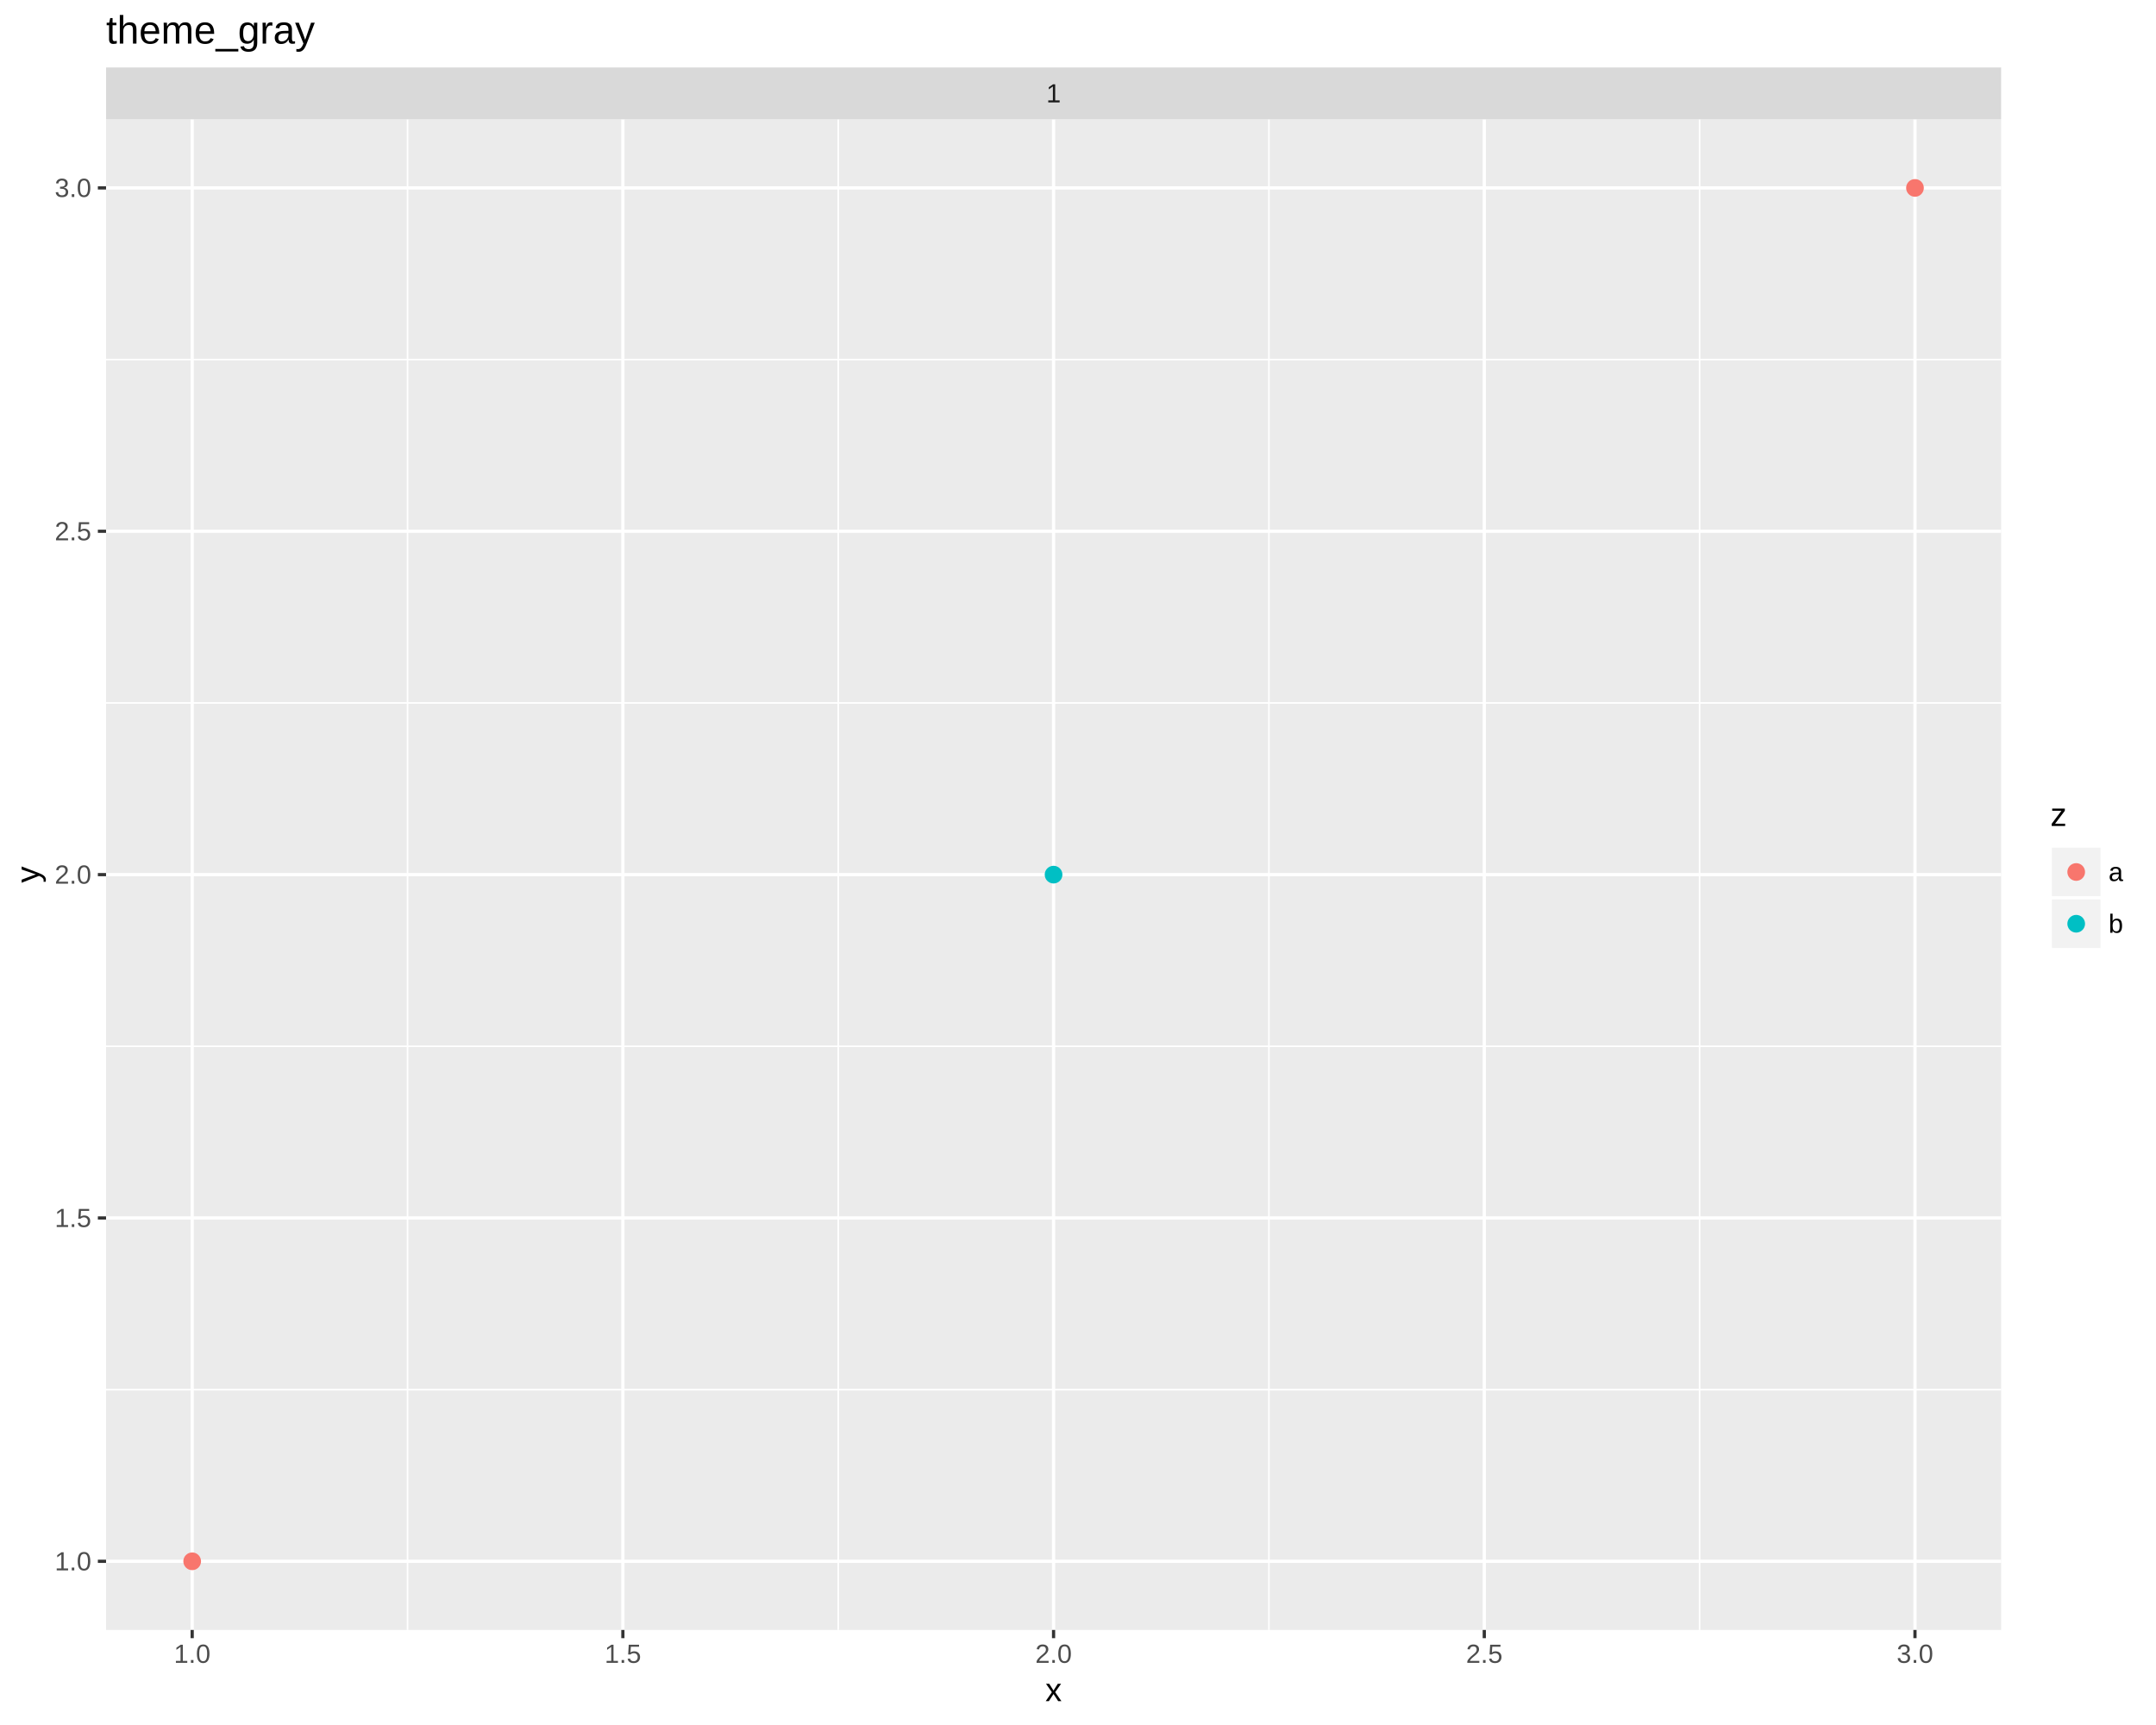
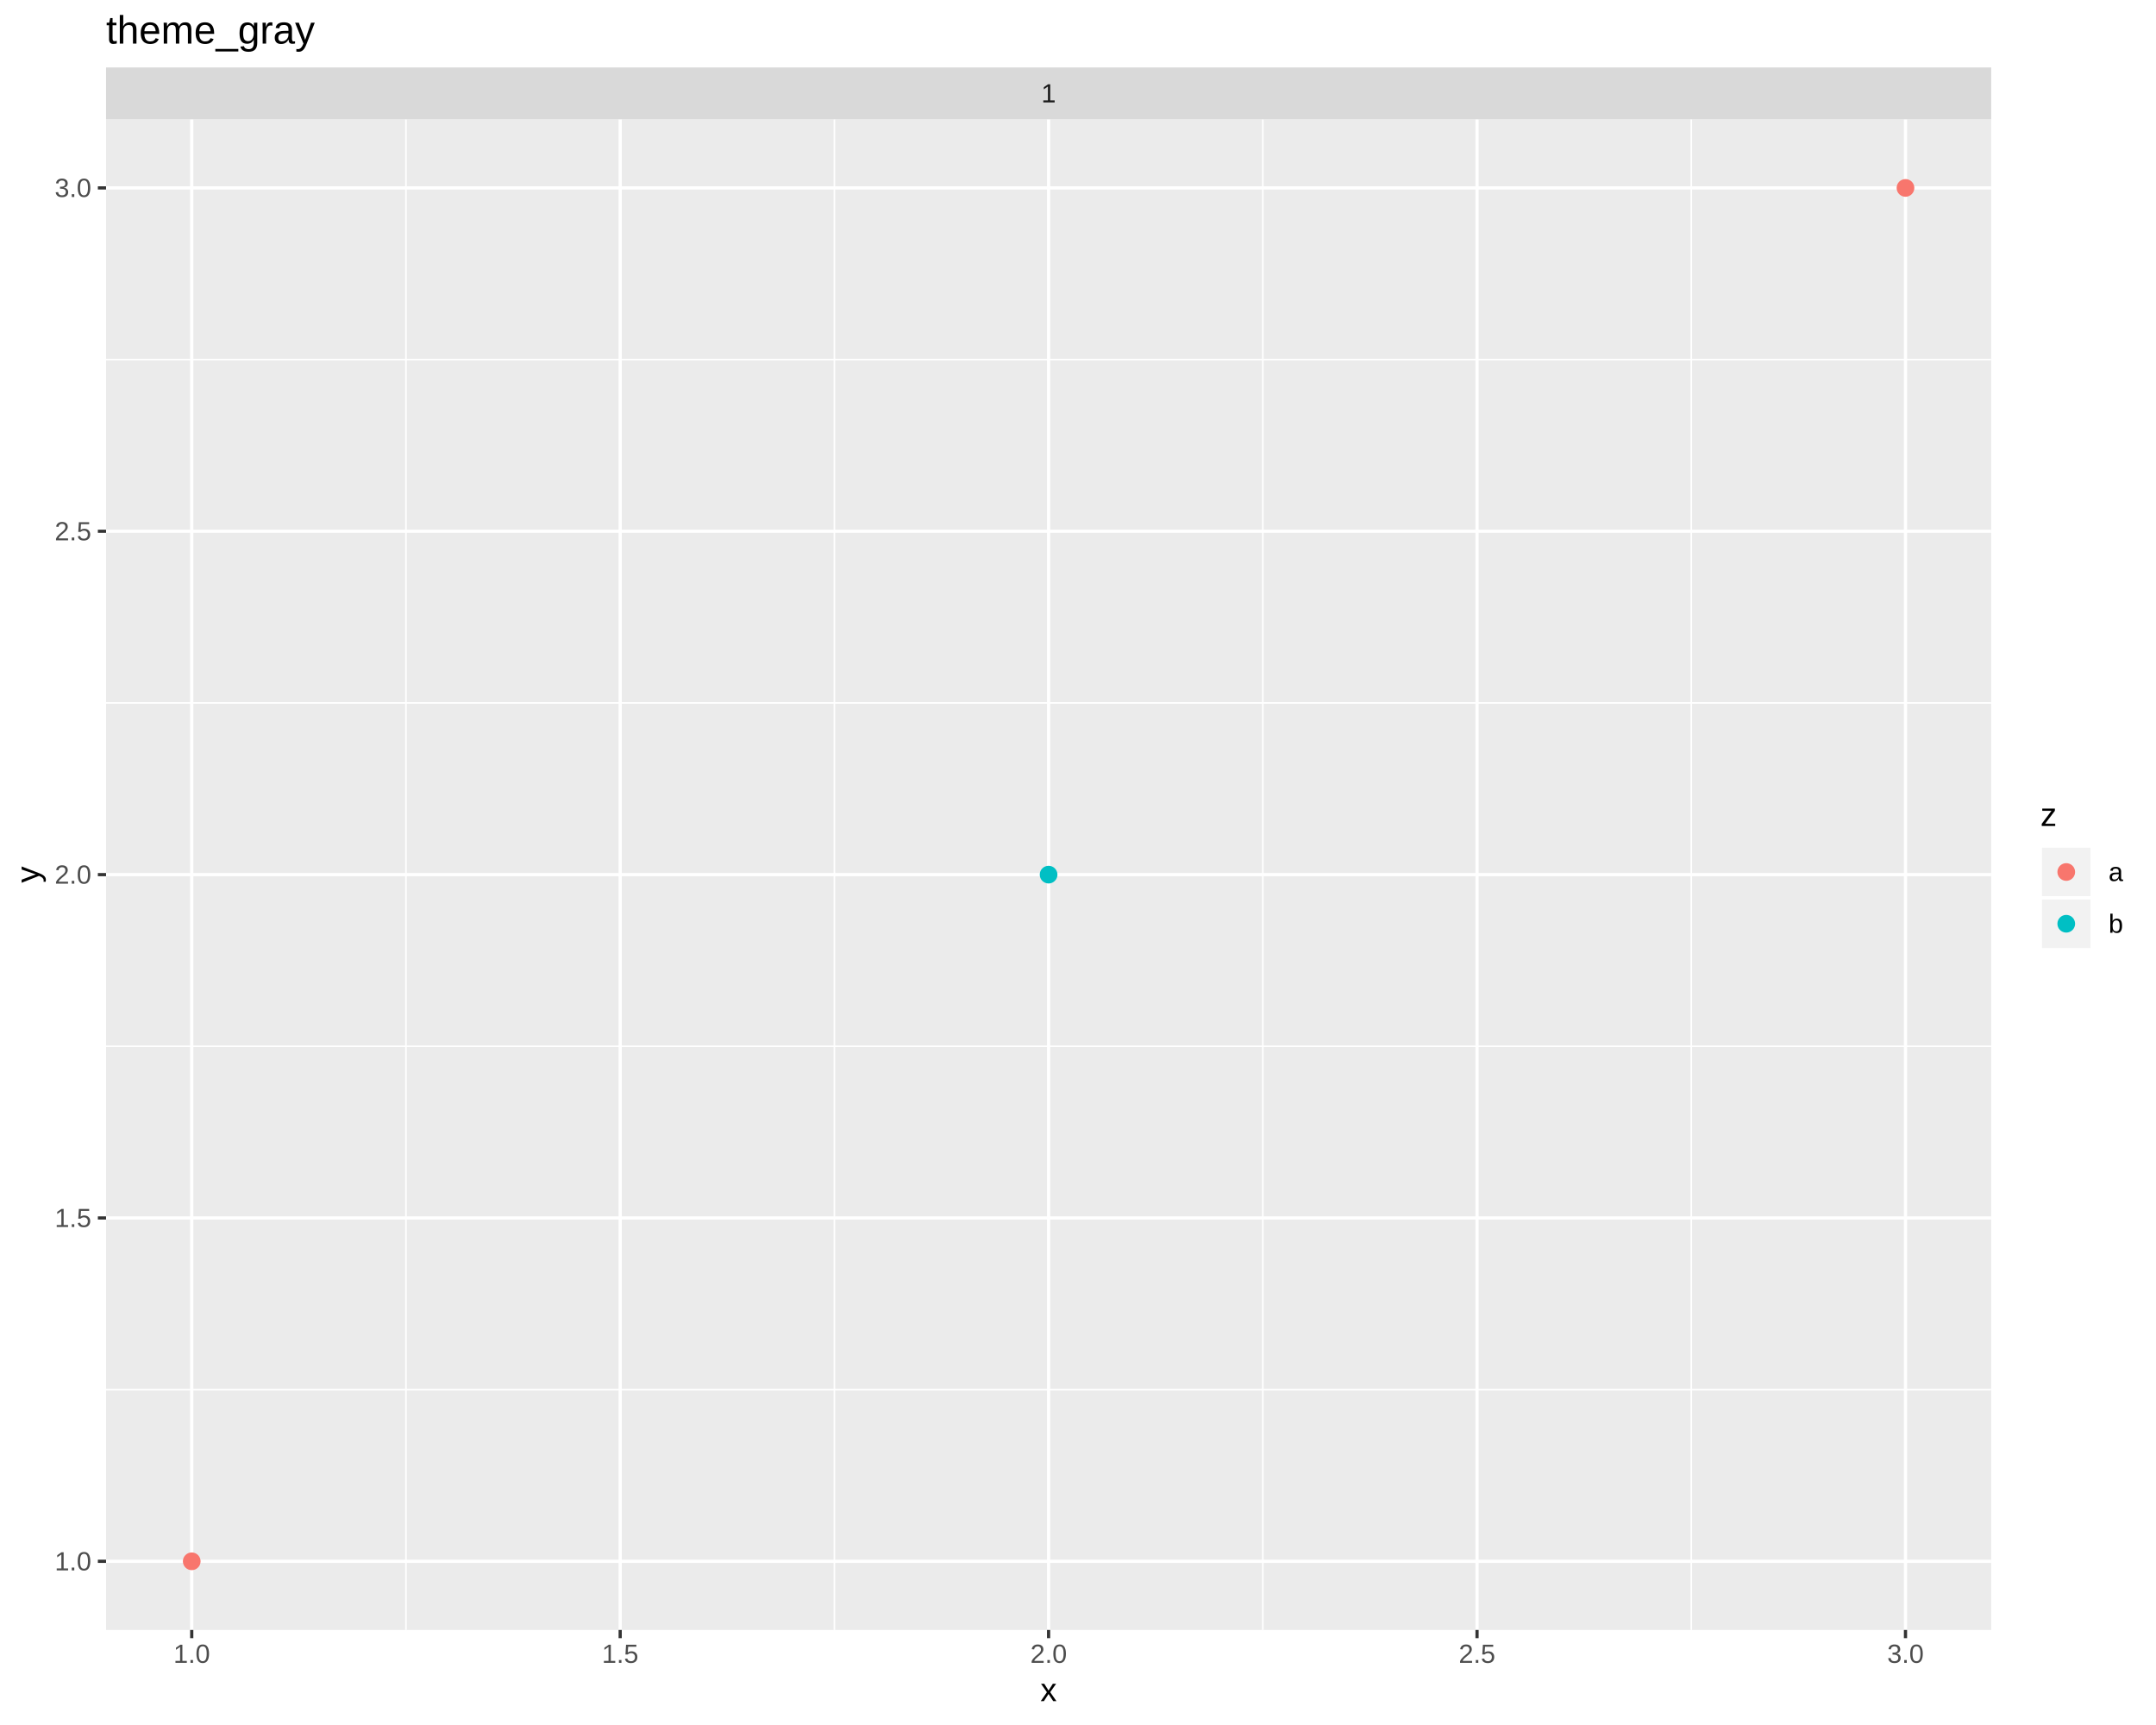
<svg xmlns="http://www.w3.org/2000/svg" viewBox="0 0 720.00 576.00">
  <defs>
    <style type="text/css">
    line, polyline, polygon, path, rect, circle {
      fill: none;
      stroke: #000000;
      stroke-linecap: round;
      stroke-linejoin: round;
      stroke-miterlimit: 10.00;
    }
  </style>
  </defs>
  <rect width="100%" height="100%" style="stroke: none; fill: #FFFFFF;" />
  <rect x="0.00" y="0.00" width="720.00" height="576.00" style="stroke-width: 1.07; stroke: #FFFFFF; fill: #FFFFFF;" />
  <defs>
-     <clipPath id="cpMzUuNDJ8NjY4LjI3fDU0NC4yN3wzOS44Mg==">
-       <rect x="35.42" y="39.82" width="632.86" height="504.45" />
+     <clipPath id="cpMzUuNDJ8NjY0Ljk1fDU0NC4yN3wzOS44Mg==">
+       <rect x="35.42" y="39.82" width="629.54" height="504.45" />
    </clipPath>
  </defs>
-   <rect x="35.42" y="39.82" width="632.86" height="504.45" style="stroke-width: 1.07; stroke: none; fill: #EBEBEB;" clip-path="url(#cpMzUuNDJ8NjY4LjI3fDU0NC4yN3wzOS44Mg==)" />
-   <polyline points="35.42,464.02 668.27,464.02 " style="stroke-width: 0.53; stroke: #FFFFFF; stroke-linecap: butt;" clip-path="url(#cpMzUuNDJ8NjY4LjI3fDU0NC4yN3wzOS44Mg==)" />
-   <polyline points="35.42,349.37 668.27,349.37 " style="stroke-width: 0.53; stroke: #FFFFFF; stroke-linecap: butt;" clip-path="url(#cpMzUuNDJ8NjY4LjI3fDU0NC4yN3wzOS44Mg==)" />
-   <polyline points="35.42,234.72 668.27,234.72 " style="stroke-width: 0.53; stroke: #FFFFFF; stroke-linecap: butt;" clip-path="url(#cpMzUuNDJ8NjY4LjI3fDU0NC4yN3wzOS44Mg==)" />
-   <polyline points="35.42,120.07 668.27,120.07 " style="stroke-width: 0.53; stroke: #FFFFFF; stroke-linecap: butt;" clip-path="url(#cpMzUuNDJ8NjY4LjI3fDU0NC4yN3wzOS44Mg==)" />
-   <polyline points="136.10,544.27 136.10,39.82 " style="stroke-width: 0.53; stroke: #FFFFFF; stroke-linecap: butt;" clip-path="url(#cpMzUuNDJ8NjY4LjI3fDU0NC4yN3wzOS44Mg==)" />
-   <polyline points="279.93,544.27 279.93,39.82 " style="stroke-width: 0.53; stroke: #FFFFFF; stroke-linecap: butt;" clip-path="url(#cpMzUuNDJ8NjY4LjI3fDU0NC4yN3wzOS44Mg==)" />
-   <polyline points="423.76,544.27 423.76,39.82 " style="stroke-width: 0.53; stroke: #FFFFFF; stroke-linecap: butt;" clip-path="url(#cpMzUuNDJ8NjY4LjI3fDU0NC4yN3wzOS44Mg==)" />
-   <polyline points="567.59,544.27 567.59,39.82 " style="stroke-width: 0.53; stroke: #FFFFFF; stroke-linecap: butt;" clip-path="url(#cpMzUuNDJ8NjY4LjI3fDU0NC4yN3wzOS44Mg==)" />
-   <polyline points="35.42,521.34 668.27,521.34 " style="stroke-width: 1.07; stroke: #FFFFFF; stroke-linecap: butt;" clip-path="url(#cpMzUuNDJ8NjY4LjI3fDU0NC4yN3wzOS44Mg==)" />
-   <polyline points="35.42,406.69 668.27,406.69 " style="stroke-width: 1.07; stroke: #FFFFFF; stroke-linecap: butt;" clip-path="url(#cpMzUuNDJ8NjY4LjI3fDU0NC4yN3wzOS44Mg==)" />
-   <polyline points="35.42,292.05 668.27,292.05 " style="stroke-width: 1.07; stroke: #FFFFFF; stroke-linecap: butt;" clip-path="url(#cpMzUuNDJ8NjY4LjI3fDU0NC4yN3wzOS44Mg==)" />
-   <polyline points="35.42,177.40 668.27,177.40 " style="stroke-width: 1.07; stroke: #FFFFFF; stroke-linecap: butt;" clip-path="url(#cpMzUuNDJ8NjY4LjI3fDU0NC4yN3wzOS44Mg==)" />
-   <polyline points="35.42,62.75 668.27,62.75 " style="stroke-width: 1.07; stroke: #FFFFFF; stroke-linecap: butt;" clip-path="url(#cpMzUuNDJ8NjY4LjI3fDU0NC4yN3wzOS44Mg==)" />
-   <polyline points="64.18,544.27 64.18,39.82 " style="stroke-width: 1.07; stroke: #FFFFFF; stroke-linecap: butt;" clip-path="url(#cpMzUuNDJ8NjY4LjI3fDU0NC4yN3wzOS44Mg==)" />
-   <polyline points="208.01,544.27 208.01,39.82 " style="stroke-width: 1.07; stroke: #FFFFFF; stroke-linecap: butt;" clip-path="url(#cpMzUuNDJ8NjY4LjI3fDU0NC4yN3wzOS44Mg==)" />
-   <polyline points="351.84,544.27 351.84,39.82 " style="stroke-width: 1.07; stroke: #FFFFFF; stroke-linecap: butt;" clip-path="url(#cpMzUuNDJ8NjY4LjI3fDU0NC4yN3wzOS44Mg==)" />
-   <polyline points="495.68,544.27 495.68,39.82 " style="stroke-width: 1.07; stroke: #FFFFFF; stroke-linecap: butt;" clip-path="url(#cpMzUuNDJ8NjY4LjI3fDU0NC4yN3wzOS44Mg==)" />
-   <polyline points="639.51,544.27 639.51,39.82 " style="stroke-width: 1.07; stroke: #FFFFFF; stroke-linecap: butt;" clip-path="url(#cpMzUuNDJ8NjY4LjI3fDU0NC4yN3wzOS44Mg==)" />
-   <circle cx="64.18" cy="521.34" r="1.95pt" style="stroke-width: 0.71; stroke: #F8766D; fill: #F8766D;" clip-path="url(#cpMzUuNDJ8NjY4LjI3fDU0NC4yN3wzOS44Mg==)" />
-   <circle cx="351.84" cy="292.05" r="1.95pt" style="stroke-width: 0.71; stroke: #00BFC4; fill: #00BFC4;" clip-path="url(#cpMzUuNDJ8NjY4LjI3fDU0NC4yN3wzOS44Mg==)" />
-   <circle cx="639.51" cy="62.75" r="1.95pt" style="stroke-width: 0.71; stroke: #F8766D; fill: #F8766D;" clip-path="url(#cpMzUuNDJ8NjY4LjI3fDU0NC4yN3wzOS44Mg==)" />
+   <rect x="35.42" y="39.82" width="629.54" height="504.45" style="stroke-width: 1.07; stroke: none; fill: #EBEBEB;" clip-path="url(#cpMzUuNDJ8NjY0Ljk1fDU0NC4yN3wzOS44Mg==)" />
+   <polyline points="35.42,464.02 664.95,464.02 " style="stroke-width: 0.53; stroke: #FFFFFF; stroke-linecap: butt;" clip-path="url(#cpMzUuNDJ8NjY0Ljk1fDU0NC4yN3wzOS44Mg==)" />
+   <polyline points="35.42,349.37 664.95,349.37 " style="stroke-width: 0.53; stroke: #FFFFFF; stroke-linecap: butt;" clip-path="url(#cpMzUuNDJ8NjY0Ljk1fDU0NC4yN3wzOS44Mg==)" />
+   <polyline points="35.42,234.72 664.95,234.72 " style="stroke-width: 0.53; stroke: #FFFFFF; stroke-linecap: butt;" clip-path="url(#cpMzUuNDJ8NjY0Ljk1fDU0NC4yN3wzOS44Mg==)" />
+   <polyline points="35.42,120.07 664.95,120.07 " style="stroke-width: 0.53; stroke: #FFFFFF; stroke-linecap: butt;" clip-path="url(#cpMzUuNDJ8NjY0Ljk1fDU0NC4yN3wzOS44Mg==)" />
+   <polyline points="135.57,544.27 135.57,39.82 " style="stroke-width: 0.53; stroke: #FFFFFF; stroke-linecap: butt;" clip-path="url(#cpMzUuNDJ8NjY0Ljk1fDU0NC4yN3wzOS44Mg==)" />
+   <polyline points="278.65,544.27 278.65,39.82 " style="stroke-width: 0.53; stroke: #FFFFFF; stroke-linecap: butt;" clip-path="url(#cpMzUuNDJ8NjY0Ljk1fDU0NC4yN3wzOS44Mg==)" />
+   <polyline points="421.72,544.27 421.72,39.82 " style="stroke-width: 0.53; stroke: #FFFFFF; stroke-linecap: butt;" clip-path="url(#cpMzUuNDJ8NjY0Ljk1fDU0NC4yN3wzOS44Mg==)" />
+   <polyline points="564.80,544.27 564.80,39.82 " style="stroke-width: 0.53; stroke: #FFFFFF; stroke-linecap: butt;" clip-path="url(#cpMzUuNDJ8NjY0Ljk1fDU0NC4yN3wzOS44Mg==)" />
+   <polyline points="35.42,521.34 664.95,521.34 " style="stroke-width: 1.07; stroke: #FFFFFF; stroke-linecap: butt;" clip-path="url(#cpMzUuNDJ8NjY0Ljk1fDU0NC4yN3wzOS44Mg==)" />
+   <polyline points="35.42,406.69 664.95,406.69 " style="stroke-width: 1.07; stroke: #FFFFFF; stroke-linecap: butt;" clip-path="url(#cpMzUuNDJ8NjY0Ljk1fDU0NC4yN3wzOS44Mg==)" />
+   <polyline points="35.42,292.05 664.95,292.05 " style="stroke-width: 1.07; stroke: #FFFFFF; stroke-linecap: butt;" clip-path="url(#cpMzUuNDJ8NjY0Ljk1fDU0NC4yN3wzOS44Mg==)" />
+   <polyline points="35.42,177.40 664.95,177.40 " style="stroke-width: 1.07; stroke: #FFFFFF; stroke-linecap: butt;" clip-path="url(#cpMzUuNDJ8NjY0Ljk1fDU0NC4yN3wzOS44Mg==)" />
+   <polyline points="35.42,62.75 664.95,62.75 " style="stroke-width: 1.07; stroke: #FFFFFF; stroke-linecap: butt;" clip-path="url(#cpMzUuNDJ8NjY0Ljk1fDU0NC4yN3wzOS44Mg==)" />
+   <polyline points="64.03,544.27 64.03,39.82 " style="stroke-width: 1.07; stroke: #FFFFFF; stroke-linecap: butt;" clip-path="url(#cpMzUuNDJ8NjY0Ljk1fDU0NC4yN3wzOS44Mg==)" />
+   <polyline points="207.11,544.27 207.11,39.82 " style="stroke-width: 1.07; stroke: #FFFFFF; stroke-linecap: butt;" clip-path="url(#cpMzUuNDJ8NjY0Ljk1fDU0NC4yN3wzOS44Mg==)" />
+   <polyline points="350.18,544.27 350.18,39.82 " style="stroke-width: 1.07; stroke: #FFFFFF; stroke-linecap: butt;" clip-path="url(#cpMzUuNDJ8NjY0Ljk1fDU0NC4yN3wzOS44Mg==)" />
+   <polyline points="493.26,544.27 493.26,39.82 " style="stroke-width: 1.07; stroke: #FFFFFF; stroke-linecap: butt;" clip-path="url(#cpMzUuNDJ8NjY0Ljk1fDU0NC4yN3wzOS44Mg==)" />
+   <polyline points="636.34,544.27 636.34,39.82 " style="stroke-width: 1.07; stroke: #FFFFFF; stroke-linecap: butt;" clip-path="url(#cpMzUuNDJ8NjY0Ljk1fDU0NC4yN3wzOS44Mg==)" />
+   <circle cx="64.03" cy="521.34" r="1.95pt" style="stroke-width: 0.71; stroke: #F8766D; fill: #F8766D;" clip-path="url(#cpMzUuNDJ8NjY0Ljk1fDU0NC4yN3wzOS44Mg==)" />
+   <circle cx="350.18" cy="292.05" r="1.95pt" style="stroke-width: 0.71; stroke: #00BFC4; fill: #00BFC4;" clip-path="url(#cpMzUuNDJ8NjY0Ljk1fDU0NC4yN3wzOS44Mg==)" />
+   <circle cx="636.34" cy="62.75" r="1.95pt" style="stroke-width: 0.71; stroke: #F8766D; fill: #F8766D;" clip-path="url(#cpMzUuNDJ8NjY0Ljk1fDU0NC4yN3wzOS44Mg==)" />
  <defs>
    <clipPath id="cpMC4wMHw3MjAuMDB8NTc2LjAwfDAuMDA=">
      <rect x="0.00" y="0.00" width="720.00" height="576.00" />
    </clipPath>
  </defs>
  <defs>
-     <clipPath id="cpMzUuNDJ8NjY4LjI3fDM5LjgyfDIyLjUy">
-       <rect x="35.42" y="22.52" width="632.86" height="17.30" />
+     <clipPath id="cpMzUuNDJ8NjY0Ljk1fDM5LjgyfDIyLjUy">
+       <rect x="35.42" y="22.52" width="629.54" height="17.30" />
    </clipPath>
  </defs>
-   <rect x="35.42" y="22.52" width="632.86" height="17.30" style="stroke-width: 1.07; stroke: none; fill: #D9D9D9;" clip-path="url(#cpMzUuNDJ8NjY4LjI3fDM5LjgyfDIyLjUy)" />
-   <g clip-path="url(#cpMzUuNDJ8NjY4LjI3fDM5LjgyfDIyLjUy)">
-     <text x="349.40" y="34.19" style="font-size: 8.80px; fill: #1A1A1A; font-family: Liberation Sans;" textLength="4.89px" lengthAdjust="spacingAndGlyphs">1</text>
+   <rect x="35.42" y="22.52" width="629.54" height="17.30" style="stroke-width: 1.07; stroke: none; fill: #D9D9D9;" clip-path="url(#cpMzUuNDJ8NjY0Ljk1fDM5LjgyfDIyLjUy)" />
+   <g clip-path="url(#cpMzUuNDJ8NjY0Ljk1fDM5LjgyfDIyLjUy)">
+     <text x="347.74" y="34.19" style="font-size: 8.80px; fill: #1A1A1A; font-family: Liberation Sans;" textLength="4.89px" lengthAdjust="spacingAndGlyphs">1</text>
  </g>
  <defs>
    <clipPath id="cpMC4wMHw3MjAuMDB8NTc2LjAwfDAuMDA=">
      <rect x="0.00" y="0.00" width="720.00" height="576.00" />
    </clipPath>
  </defs>
-   <polyline points="64.18,547.01 64.18,544.27 " style="stroke-width: 1.07; stroke: #333333; stroke-linecap: butt;" clip-path="url(#cpMC4wMHw3MjAuMDB8NTc2LjAwfDAuMDA=)" />
-   <polyline points="208.01,547.01 208.01,544.27 " style="stroke-width: 1.07; stroke: #333333; stroke-linecap: butt;" clip-path="url(#cpMC4wMHw3MjAuMDB8NTc2LjAwfDAuMDA=)" />
-   <polyline points="351.84,547.01 351.84,544.27 " style="stroke-width: 1.07; stroke: #333333; stroke-linecap: butt;" clip-path="url(#cpMC4wMHw3MjAuMDB8NTc2LjAwfDAuMDA=)" />
-   <polyline points="495.68,547.01 495.68,544.27 " style="stroke-width: 1.07; stroke: #333333; stroke-linecap: butt;" clip-path="url(#cpMC4wMHw3MjAuMDB8NTc2LjAwfDAuMDA=)" />
-   <polyline points="639.51,547.01 639.51,544.27 " style="stroke-width: 1.07; stroke: #333333; stroke-linecap: butt;" clip-path="url(#cpMC4wMHw3MjAuMDB8NTc2LjAwfDAuMDA=)" />
+   <polyline points="64.03,547.01 64.03,544.27 " style="stroke-width: 1.07; stroke: #333333; stroke-linecap: butt;" clip-path="url(#cpMC4wMHw3MjAuMDB8NTc2LjAwfDAuMDA=)" />
+   <polyline points="207.11,547.01 207.11,544.27 " style="stroke-width: 1.07; stroke: #333333; stroke-linecap: butt;" clip-path="url(#cpMC4wMHw3MjAuMDB8NTc2LjAwfDAuMDA=)" />
+   <polyline points="350.18,547.01 350.18,544.27 " style="stroke-width: 1.07; stroke: #333333; stroke-linecap: butt;" clip-path="url(#cpMC4wMHw3MjAuMDB8NTc2LjAwfDAuMDA=)" />
+   <polyline points="493.26,547.01 493.26,544.27 " style="stroke-width: 1.07; stroke: #333333; stroke-linecap: butt;" clip-path="url(#cpMC4wMHw3MjAuMDB8NTc2LjAwfDAuMDA=)" />
+   <polyline points="636.34,547.01 636.34,544.27 " style="stroke-width: 1.07; stroke: #333333; stroke-linecap: butt;" clip-path="url(#cpMC4wMHw3MjAuMDB8NTc2LjAwfDAuMDA=)" />
  <g clip-path="url(#cpMC4wMHw3MjAuMDB8NTc2LjAwfDAuMDA=)">
-     <text x="58.07" y="555.25" style="font-size: 8.80px; fill: #4D4D4D; font-family: Liberation Sans;" textLength="12.22px" lengthAdjust="spacingAndGlyphs">1.0</text>
+     <text x="57.92" y="555.25" style="font-size: 8.80px; fill: #4D4D4D; font-family: Liberation Sans;" textLength="12.22px" lengthAdjust="spacingAndGlyphs">1.0</text>
  </g>
  <g clip-path="url(#cpMC4wMHw3MjAuMDB8NTc2LjAwfDAuMDA=)">
-     <text x="201.90" y="555.25" style="font-size: 8.80px; fill: #4D4D4D; font-family: Liberation Sans;" textLength="12.22px" lengthAdjust="spacingAndGlyphs">1.5</text>
+     <text x="201.00" y="555.25" style="font-size: 8.80px; fill: #4D4D4D; font-family: Liberation Sans;" textLength="12.22px" lengthAdjust="spacingAndGlyphs">1.5</text>
  </g>
  <g clip-path="url(#cpMC4wMHw3MjAuMDB8NTc2LjAwfDAuMDA=)">
-     <text x="345.73" y="555.25" style="font-size: 8.80px; fill: #4D4D4D; font-family: Liberation Sans;" textLength="12.22px" lengthAdjust="spacingAndGlyphs">2.0</text>
+     <text x="344.08" y="555.25" style="font-size: 8.80px; fill: #4D4D4D; font-family: Liberation Sans;" textLength="12.22px" lengthAdjust="spacingAndGlyphs">2.0</text>
  </g>
  <g clip-path="url(#cpMC4wMHw3MjAuMDB8NTc2LjAwfDAuMDA=)">
-     <text x="489.57" y="555.25" style="font-size: 8.80px; fill: #4D4D4D; font-family: Liberation Sans;" textLength="12.22px" lengthAdjust="spacingAndGlyphs">2.5</text>
+     <text x="487.15" y="555.25" style="font-size: 8.80px; fill: #4D4D4D; font-family: Liberation Sans;" textLength="12.22px" lengthAdjust="spacingAndGlyphs">2.5</text>
  </g>
  <g clip-path="url(#cpMC4wMHw3MjAuMDB8NTc2LjAwfDAuMDA=)">
-     <text x="633.40" y="555.25" style="font-size: 8.80px; fill: #4D4D4D; font-family: Liberation Sans;" textLength="12.22px" lengthAdjust="spacingAndGlyphs">3.0</text>
+     <text x="630.23" y="555.25" style="font-size: 8.80px; fill: #4D4D4D; font-family: Liberation Sans;" textLength="12.22px" lengthAdjust="spacingAndGlyphs">3.0</text>
  </g>
  <g clip-path="url(#cpMC4wMHw3MjAuMDB8NTc2LjAwfDAuMDA=)">
    <text x="18.27" y="524.37" style="font-size: 8.80px; fill: #4D4D4D; font-family: Liberation Sans;" textLength="12.22px" lengthAdjust="spacingAndGlyphs">1.0</text>
  </g>
  <g clip-path="url(#cpMC4wMHw3MjAuMDB8NTc2LjAwfDAuMDA=)">
    <text x="18.27" y="409.72" style="font-size: 8.80px; fill: #4D4D4D; font-family: Liberation Sans;" textLength="12.22px" lengthAdjust="spacingAndGlyphs">1.5</text>
  </g>
  <g clip-path="url(#cpMC4wMHw3MjAuMDB8NTc2LjAwfDAuMDA=)">
    <text x="18.27" y="295.07" style="font-size: 8.80px; fill: #4D4D4D; font-family: Liberation Sans;" textLength="12.22px" lengthAdjust="spacingAndGlyphs">2.0</text>
  </g>
  <g clip-path="url(#cpMC4wMHw3MjAuMDB8NTc2LjAwfDAuMDA=)">
    <text x="18.27" y="180.42" style="font-size: 8.80px; fill: #4D4D4D; font-family: Liberation Sans;" textLength="12.22px" lengthAdjust="spacingAndGlyphs">2.5</text>
  </g>
  <g clip-path="url(#cpMC4wMHw3MjAuMDB8NTc2LjAwfDAuMDA=)">
    <text x="18.27" y="65.77" style="font-size: 8.80px; fill: #4D4D4D; font-family: Liberation Sans;" textLength="12.22px" lengthAdjust="spacingAndGlyphs">3.0</text>
  </g>
  <polyline points="32.68,521.34 35.42,521.34 " style="stroke-width: 1.07; stroke: #333333; stroke-linecap: butt;" clip-path="url(#cpMC4wMHw3MjAuMDB8NTc2LjAwfDAuMDA=)" />
  <polyline points="32.68,406.69 35.42,406.69 " style="stroke-width: 1.07; stroke: #333333; stroke-linecap: butt;" clip-path="url(#cpMC4wMHw3MjAuMDB8NTc2LjAwfDAuMDA=)" />
  <polyline points="32.68,292.05 35.42,292.05 " style="stroke-width: 1.07; stroke: #333333; stroke-linecap: butt;" clip-path="url(#cpMC4wMHw3MjAuMDB8NTc2LjAwfDAuMDA=)" />
  <polyline points="32.68,177.40 35.42,177.40 " style="stroke-width: 1.07; stroke: #333333; stroke-linecap: butt;" clip-path="url(#cpMC4wMHw3MjAuMDB8NTc2LjAwfDAuMDA=)" />
  <polyline points="32.68,62.75 35.42,62.75 " style="stroke-width: 1.07; stroke: #333333; stroke-linecap: butt;" clip-path="url(#cpMC4wMHw3MjAuMDB8NTc2LjAwfDAuMDA=)" />
  <g clip-path="url(#cpMC4wMHw3MjAuMDB8NTc2LjAwfDAuMDA=)">
-     <text x="349.09" y="568.04" style="font-size: 11.00px; font-family: Liberation Sans;" textLength="5.50px" lengthAdjust="spacingAndGlyphs">x</text>
+     <text x="347.43" y="568.04" style="font-size: 11.00px; font-family: Liberation Sans;" textLength="5.50px" lengthAdjust="spacingAndGlyphs">x</text>
  </g>
  <g clip-path="url(#cpMC4wMHw3MjAuMDB8NTc2LjAwfDAuMDA=)">
    <text transform="translate(13.04,294.80) rotate(-90)" style="font-size: 11.00px; font-family: Liberation Sans;" textLength="5.50px" lengthAdjust="spacingAndGlyphs">y</text>
  </g>
-   <rect x="679.23" y="261.52" width="35.29" height="61.05" style="stroke-width: 1.07; stroke: none; fill: #FFFFFF;" clip-path="url(#cpMC4wMHw3MjAuMDB8NTc2LjAwfDAuMDA=)" />
+   <rect x="675.91" y="261.52" width="38.61" height="61.05" style="stroke-width: 1.07; stroke: none; fill: #FFFFFF;" clip-path="url(#cpMC4wMHw3MjAuMDB8NTc2LjAwfDAuMDA=)" />
  <g clip-path="url(#cpMC4wMHw3MjAuMDB8NTc2LjAwfDAuMDA=)">
-     <text x="684.71" y="275.81" style="font-size: 11.00px; font-family: Liberation Sans;" textLength="5.50px" lengthAdjust="spacingAndGlyphs">z</text>
+     <text x="681.39" y="275.81" style="font-size: 11.00px; font-family: Liberation Sans;" textLength="5.50px" lengthAdjust="spacingAndGlyphs">z</text>
  </g>
-   <rect x="684.71" y="282.53" width="17.28" height="17.28" style="stroke-width: 1.07; stroke: #FFFFFF; fill: #F2F2F2;" clip-path="url(#cpMC4wMHw3MjAuMDB8NTc2LjAwfDAuMDA=)" />
-   <circle cx="693.35" cy="291.17" r="1.95pt" style="stroke-width: 0.71; stroke: #F8766D; fill: #F8766D;" clip-path="url(#cpMC4wMHw3MjAuMDB8NTc2LjAwfDAuMDA=)" />
-   <rect x="684.71" y="299.81" width="17.28" height="17.28" style="stroke-width: 1.07; stroke: #FFFFFF; fill: #F2F2F2;" clip-path="url(#cpMC4wMHw3MjAuMDB8NTc2LjAwfDAuMDA=)" />
-   <circle cx="693.35" cy="308.45" r="1.95pt" style="stroke-width: 0.71; stroke: #00BFC4; fill: #00BFC4;" clip-path="url(#cpMC4wMHw3MjAuMDB8NTc2LjAwfDAuMDA=)" />
+   <rect x="681.39" y="282.53" width="17.28" height="17.28" style="stroke-width: 1.07; stroke: #FFFFFF; fill: #F2F2F2;" clip-path="url(#cpMC4wMHw3MjAuMDB8NTc2LjAwfDAuMDA=)" />
+   <circle cx="690.03" cy="291.17" r="1.95pt" style="stroke-width: 0.71; stroke: #F8766D; fill: #F8766D;" clip-path="url(#cpMC4wMHw3MjAuMDB8NTc2LjAwfDAuMDA=)" />
+   <rect x="681.39" y="299.81" width="17.28" height="17.28" style="stroke-width: 1.07; stroke: #FFFFFF; fill: #F2F2F2;" clip-path="url(#cpMC4wMHw3MjAuMDB8NTc2LjAwfDAuMDA=)" />
+   <circle cx="690.03" cy="308.45" r="1.95pt" style="stroke-width: 0.71; stroke: #00BFC4; fill: #00BFC4;" clip-path="url(#cpMC4wMHw3MjAuMDB8NTc2LjAwfDAuMDA=)" />
  <g clip-path="url(#cpMC4wMHw3MjAuMDB8NTc2LjAwfDAuMDA=)">
    <text x="704.15" y="294.19" style="font-size: 8.80px; font-family: Liberation Sans;" textLength="4.89px" lengthAdjust="spacingAndGlyphs">a</text>
  </g>
  <g clip-path="url(#cpMC4wMHw3MjAuMDB8NTc2LjAwfDAuMDA=)">
    <text x="704.15" y="311.47" style="font-size: 8.80px; font-family: Liberation Sans;" textLength="4.89px" lengthAdjust="spacingAndGlyphs">b</text>
  </g>
  <g clip-path="url(#cpMC4wMHw3MjAuMDB8NTc2LjAwfDAuMDA=)">
    <text x="35.42" y="14.56" style="font-size: 13.20px; font-family: Liberation Sans;" textLength="69.59px" lengthAdjust="spacingAndGlyphs">theme_gray</text>
  </g>
</svg>
